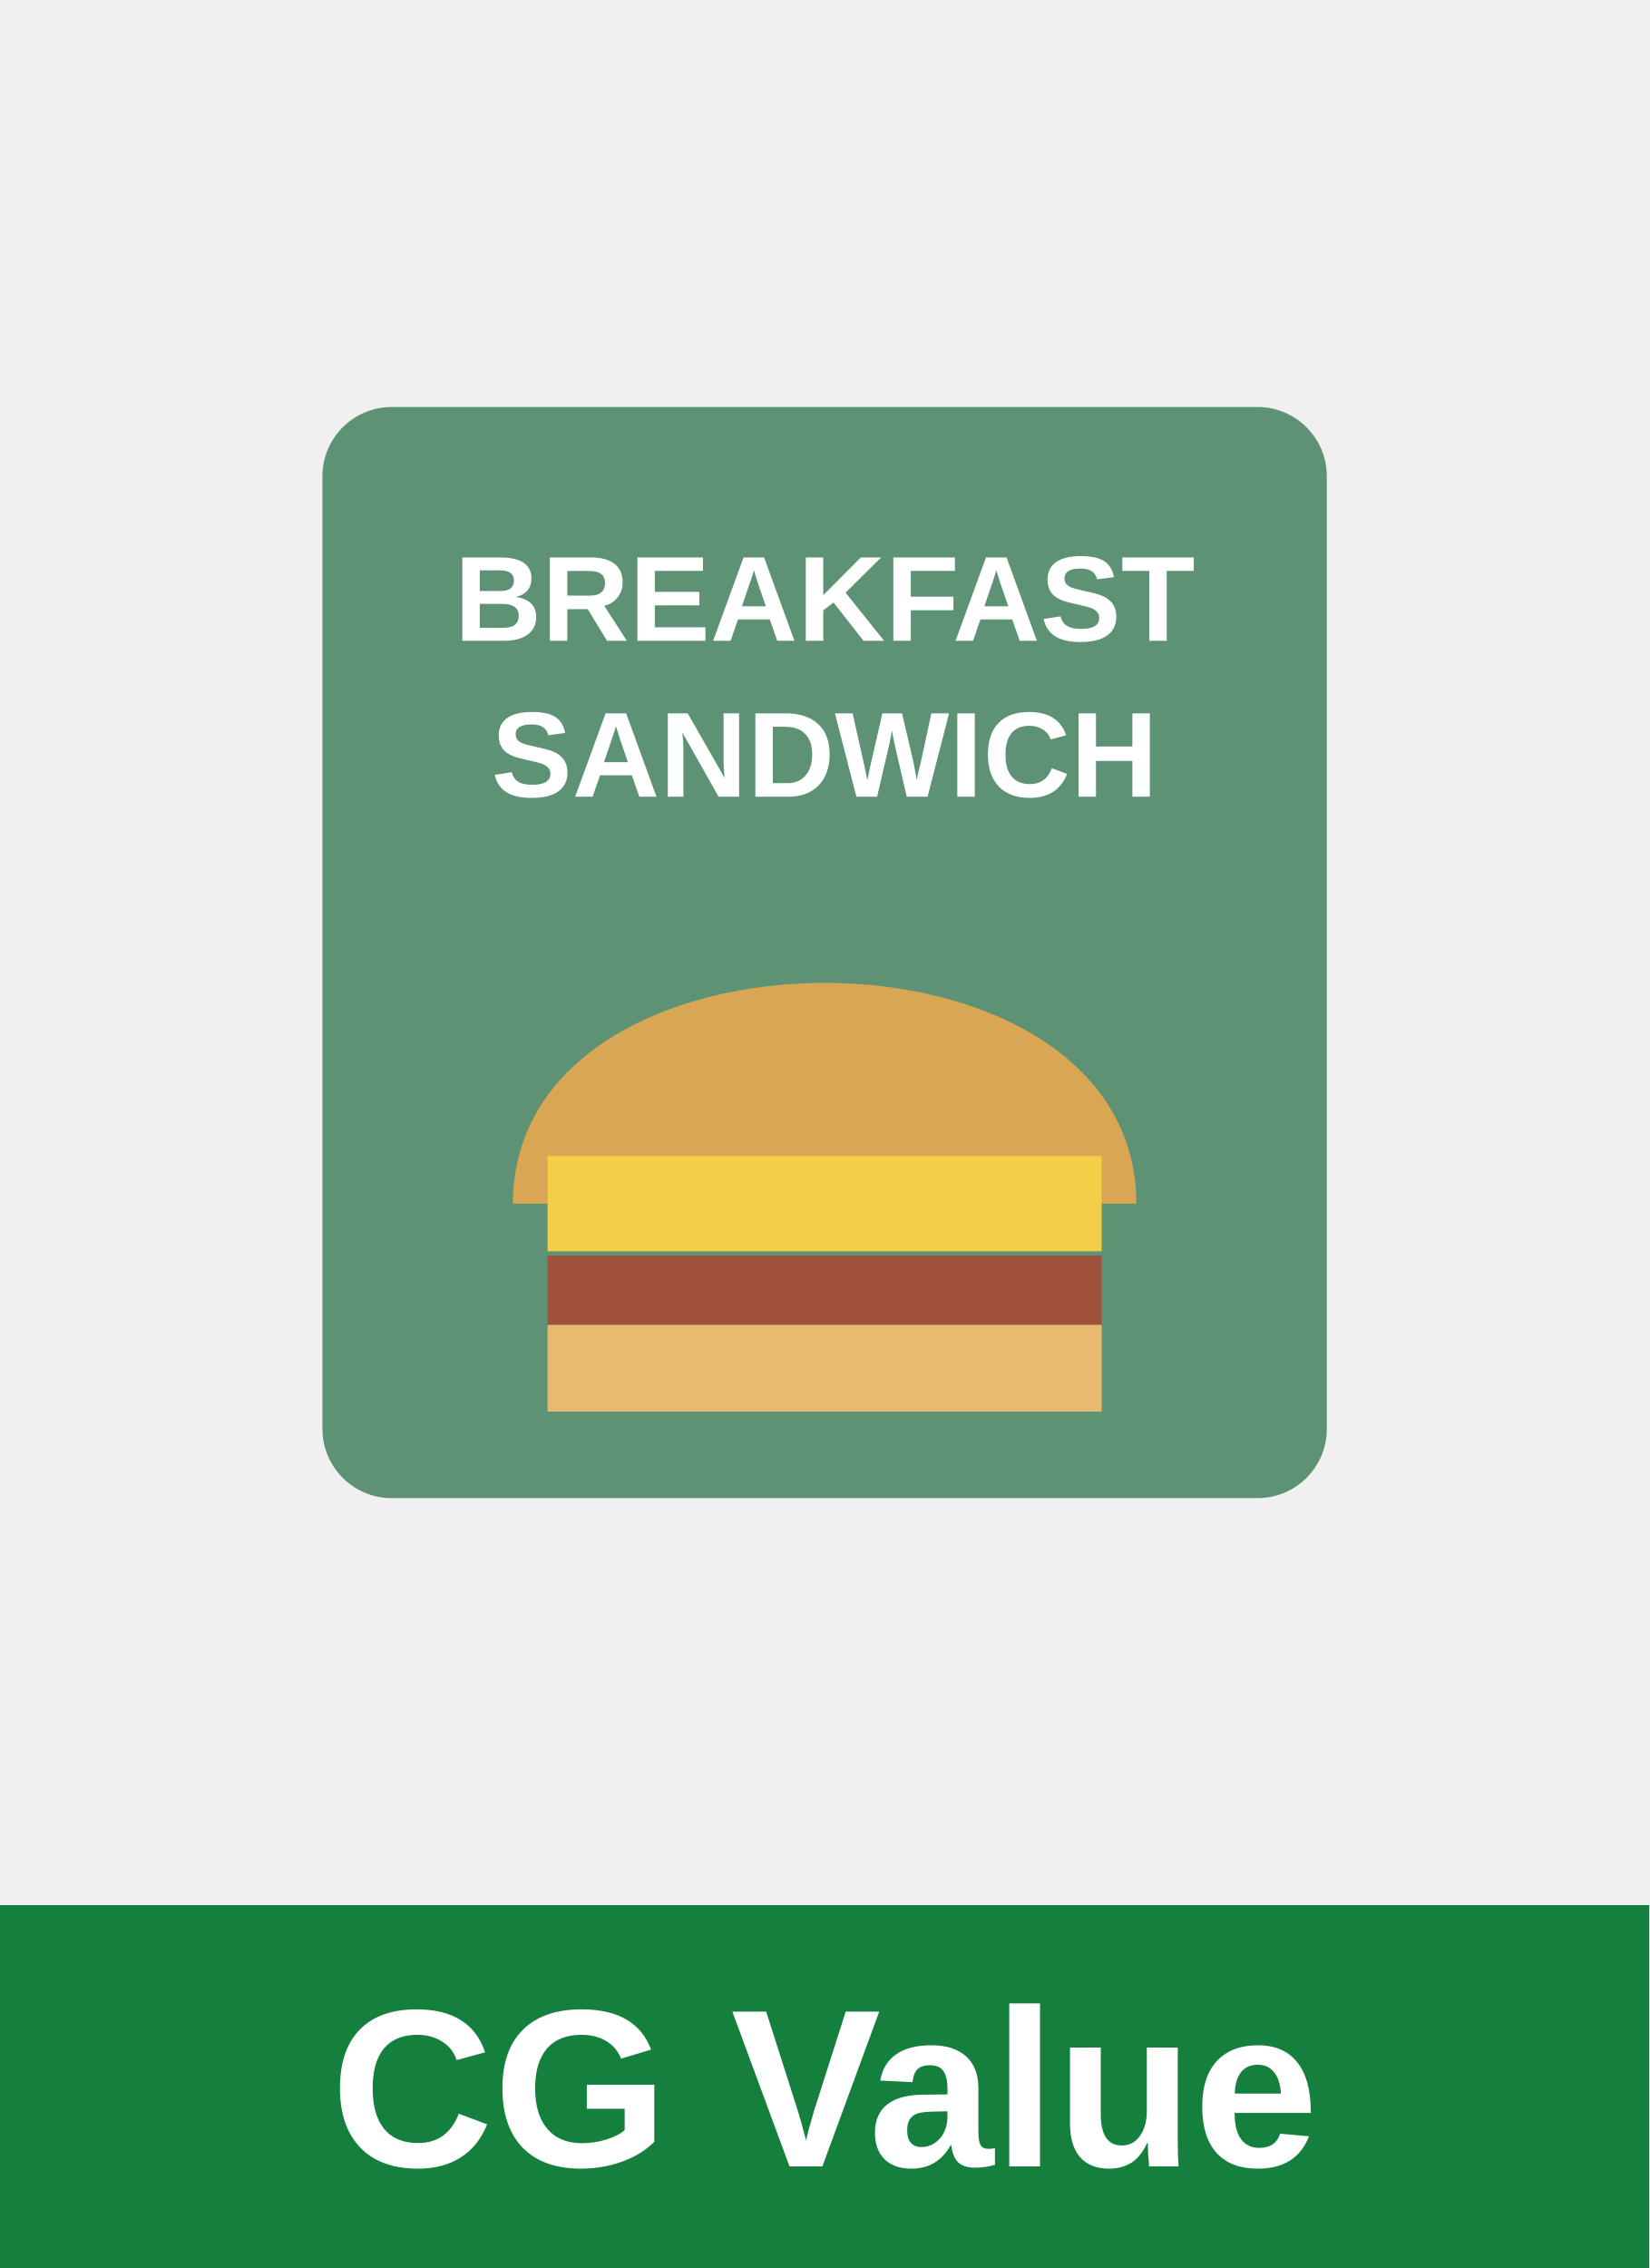
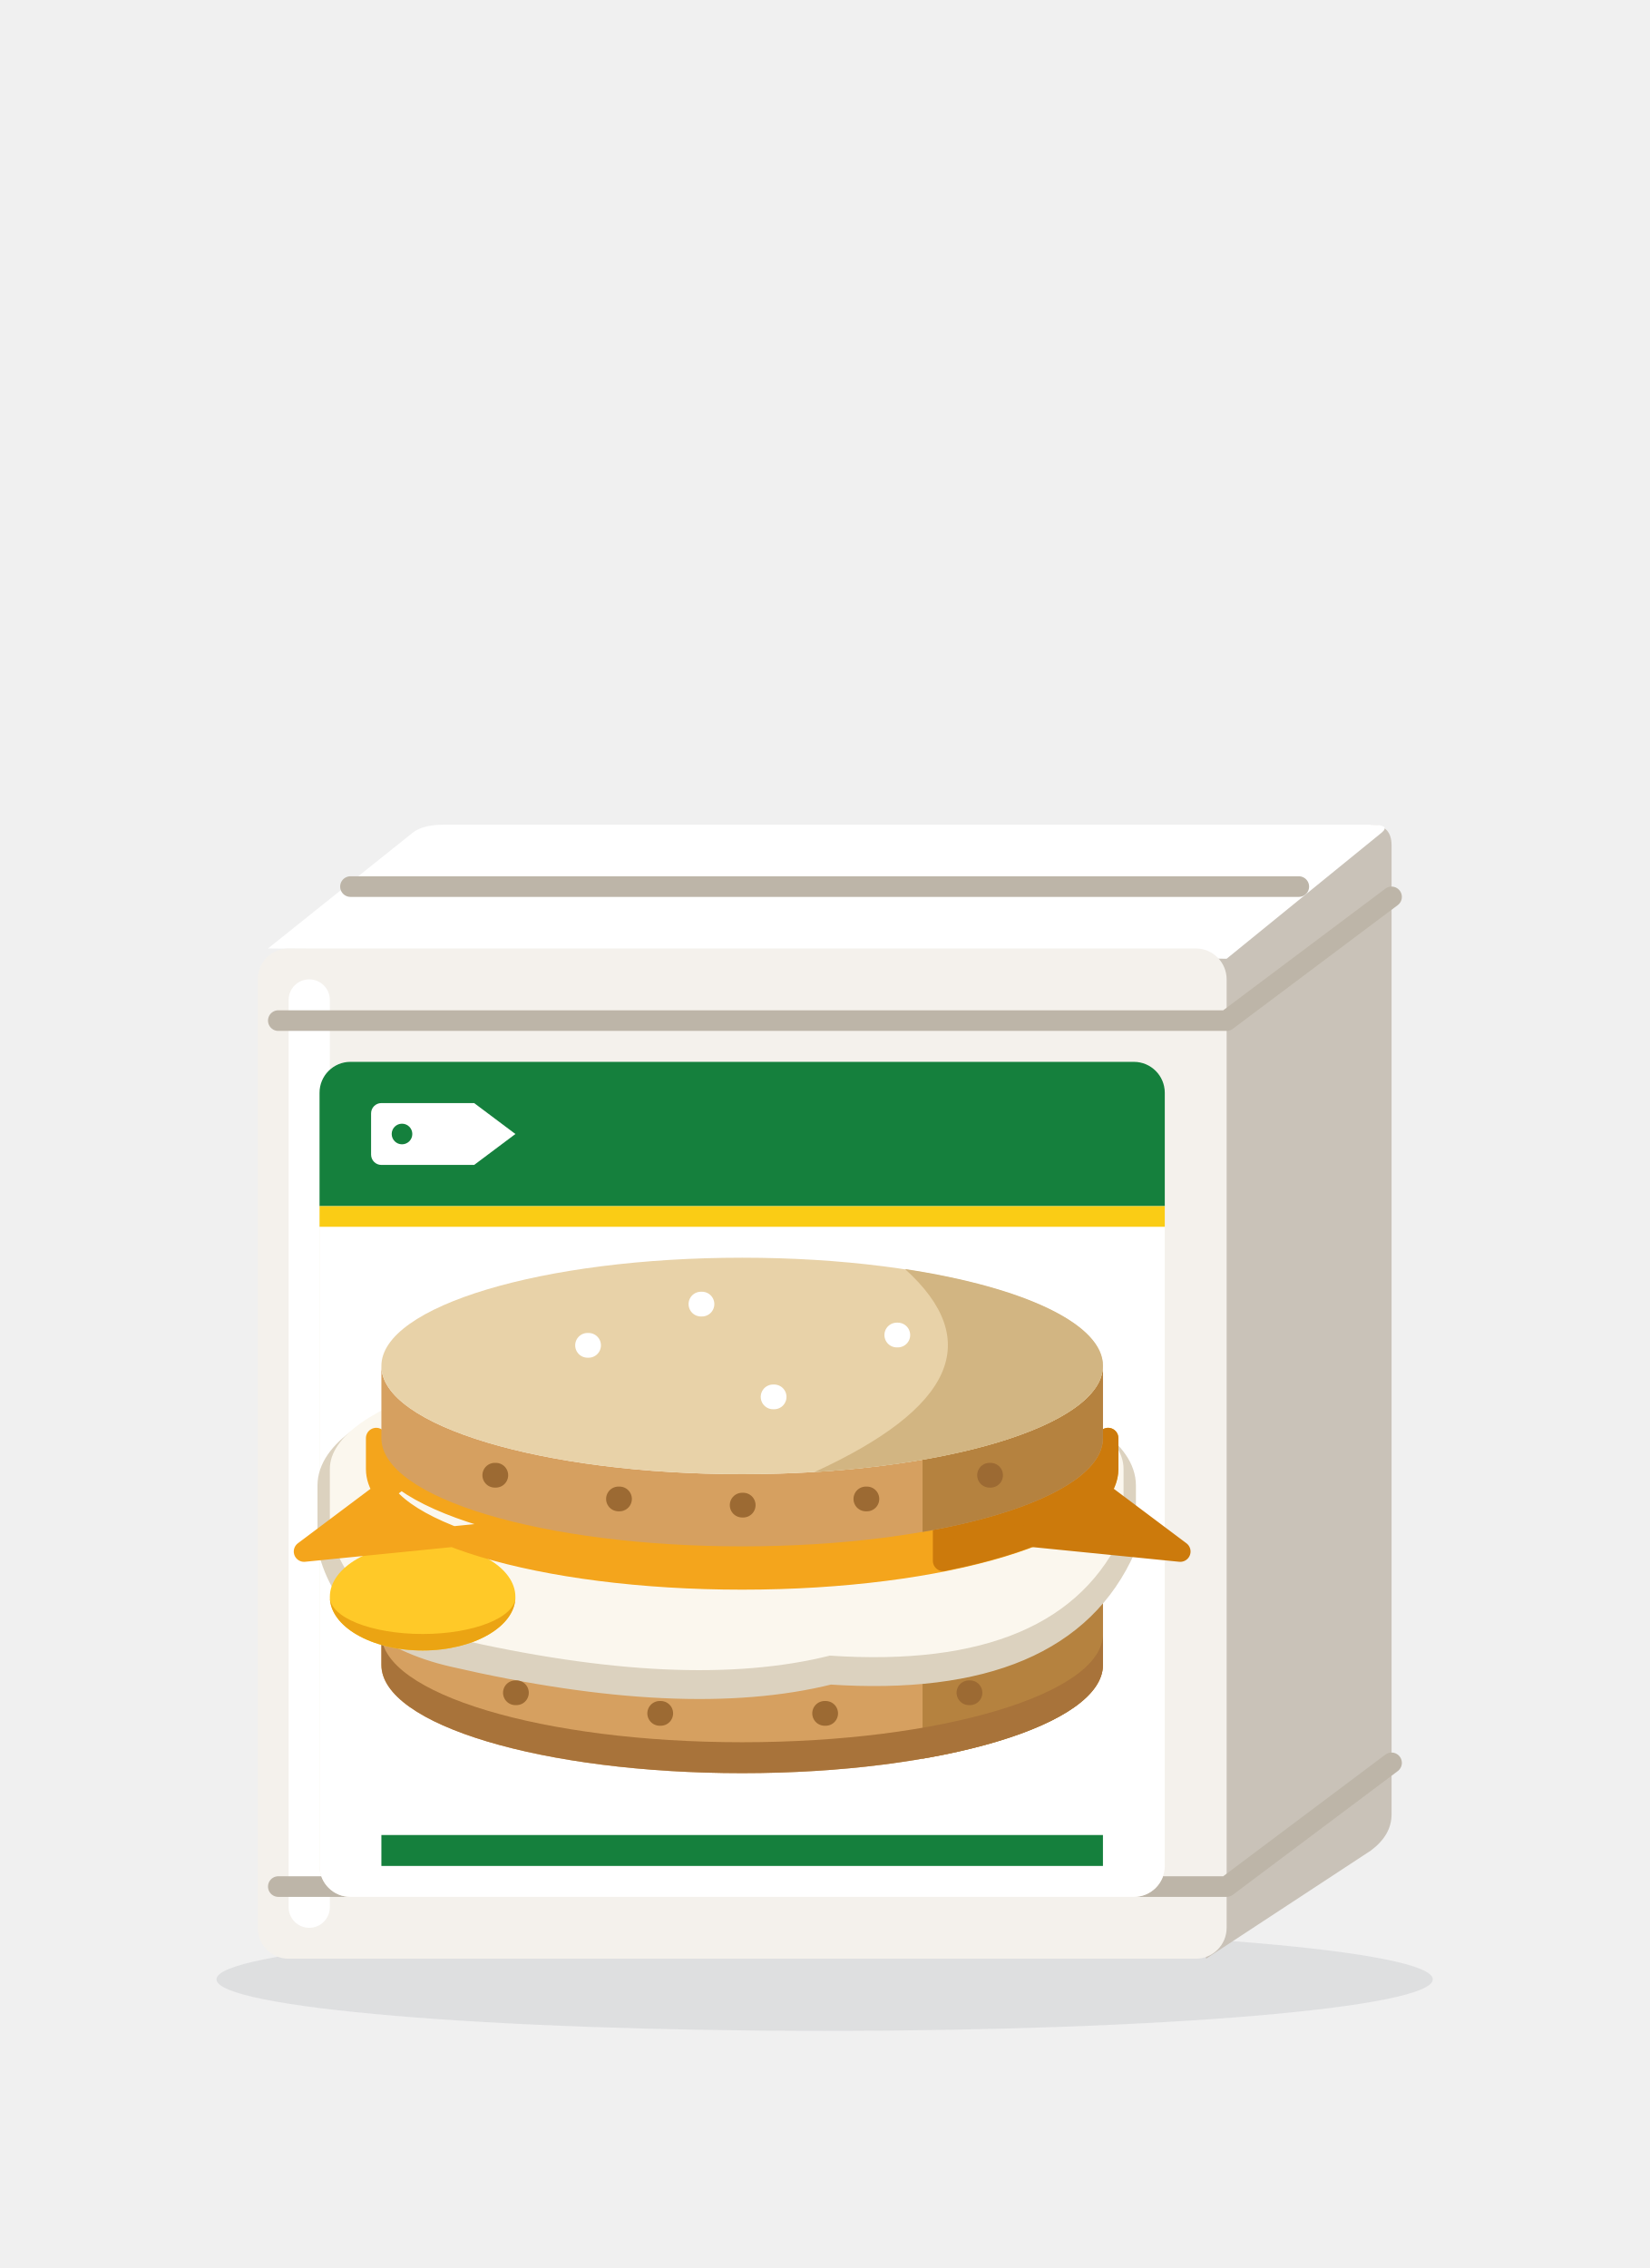
<svg xmlns="http://www.w3.org/2000/svg" viewBox="0 0 160 220">
-   <g transform="translate(80 0) scale(0.84) translate(-80 0)">
-     <rect x="22" y="47" width="116" height="126" rx="8" fill="#5d9274" />
-     <text x="80" y="74" text-anchor="middle" font-family="Arial" font-size="14" font-weight="700" fill="#fff">BREAKFAST</text>
-     <text x="80" y="92" text-anchor="middle" font-family="Arial" font-size="14" font-weight="700" fill="#fff">SANDWICH</text>
-     <path d="M44 139c0-34 72-34 72 0z" fill="#d9a653" />
-     <path d="M48 139h64" stroke="#f3cf47" stroke-width="11" />
-     <path d="M48 149h64" stroke="#9f523b" stroke-width="8" />
-     <path d="M48 158h64" stroke="#e8b971" stroke-width="10" />
+   <g id="item">
+     <ellipse cx="80" cy="192" rx="59" ry="5" fill="#0f172a" opacity="0.08" />
+     <path d="M117 92L133 80Q135 80 135 82V176Q135 178 133 179.5L117 190z" fill="#c9c2b8" />
+     <path d="M26 92L40 80.8Q41 80 43 80H133Q135 80 134 80.8L119 93z" fill="#ffffff" />
+     <rect x="25" y="92" width="94" height="98" rx="3" fill="#f4f1ec" />
+     <rect x="28" y="95" width="4" height="92" rx="2" fill="#ffffff" />
+     <path d="M34 86H126M27 99H119L135 87M27 183H119L135 171" fill="none" stroke="#bdb5a8" stroke-width="2" stroke-linecap="round" stroke-linejoin="round" />
  </g>
-   <g>
-     <rect x="0" y="184.8" width="160" height="35.2" fill="#15803d" />
-     <text x="80" y="210.144" text-anchor="middle" font-family="Arial,Helvetica,sans-serif" font-weight="bold" font-size="21.824" fill="#ffffff">CG Value</text>
+   <g id="label">
+     <rect x="31" y="103" width="82" height="81" rx="3" fill="#f7efe2" />
+   </g>
+   <g id="brand-cg">
+     <rect x="31" y="103" width="82" height="81" rx="3" fill="#ffffff" />
+     <path d="M34 103h76a3 3 0 0 1 3 3v11H31v-11a3 3 0 0 1 3 -3z" fill="#15803d" />
+     <path d="M31 117h82v2H31z" fill="#facc15" />
+     <path d="M37 107h9l4 3-4 3h-9a1 1 0 0 1-1-1v-4a1 1 0 0 1 1-1z" fill="#ffffff" />
+     <circle cx="39" cy="110" r="1" fill="#15803d" />
+     <path d="M37 148.5V161.5A35 10.5 0 0 0 107 161.5V148.5A35 10.5 0 0 1 37 148.5z" fill="#d6a060" />
+     <path d="M89.5 157.6V170.6A35 10.5 0 0 0 107 161.5V148.5A35 10.5 0 0 1 89.5 157.6z" fill="#b5823f" />
+     <path d="M37 158.5V161.5A35 10.5 0 0 0 107 161.5V158.5A35 10.5 0 0 1 37 158.5z" fill="#a8733a" />
+     <path d="M32 144.1V150.1Q34 158.2 44 160.5Q66.5 165.7 80.5 162.2Q103 163.7 109 150.1V144.1A38.5 11.5 0 0 0 32 144.1z" fill="#dcd2bf" stroke="#dcd2bf" stroke-width="2.4" stroke-linejoin="round" />
+     <path d="M32 142.5V148.5Q34 156.6 44 158.9Q66.5 164.1 80.5 160.6Q103 162.1 109 148.5V142.5A38.5 11.5 0 0 0 32 142.5z" fill="#fbf7ee" />
+     <ellipse cx="41" cy="154.9" rx="9" ry="5.2" fill="#ffc928" />
+     <path d="M32 154.9A9 5.2 0 0 0 50 154.9A9 3.6 0 0 1 32 154.9z" fill="#eba413" />
+     <path d="M29.5 150.5L41.5 141.5L49.5 148.5zM36.5 139.5V142.5A35.5 10.7 0 0 0 107.5 142.5V139.5A35.5 10.7 0 0 1 36.5 139.5z" fill="#f4a51c" stroke="#f4a51c" stroke-width="2" stroke-linejoin="round" />
+     <path d="M114.5 150.5L102.5 141.5L94.5 148.5zM91.5 148.4V151.4A35.5 10.7 0 0 0 107.5 142.5V139.5A35.5 10.7 0 0 1 91.5 148.4z" fill="#cc7a0c" stroke="#cc7a0c" stroke-width="2" stroke-linejoin="round" />
+     <path d="M37 132.5V139.5A35 10.5 0 0 0 107 139.5V132.5A35 10.5 0 0 1 37 132.5z" fill="#d6a060" />
+     <path d="M89.5 141.6V148.6A35 10.5 0 0 0 107 139.5V132.5A35 10.5 0 0 1 89.5 141.6z" fill="#b5823f" />
+     <ellipse cx="72" cy="132.5" rx="35" ry="10.5" fill="#e8d2a8" />
+     <path d="M79 142.8Q99.3 133.5 87.8 123.1A35 10.5 0 0 1 107 132.5A35 10.5 0 0 1 79 142.8z" fill="#d2b582" />
+     <path d="M48 143.1h.1M60 145.4h.1M72 146h.1M84 145.4h.1M96 143.1h.1M50 164.2h.1M64 166.2h.1M80 166.2h.1M94 164.2h.1" fill="none" stroke="#9c6a33" stroke-width="2.4" stroke-linecap="round" />
+     <path d="M57 130.5h.1M75 135.5h.1M87 129.5h.1M68 126.5h.1" fill="none" stroke="#ffffff" stroke-width="2.4" stroke-linecap="round" />
+     <path d="M37 178h70v3H37z" fill="#15803d" />
  </g>
</svg>
